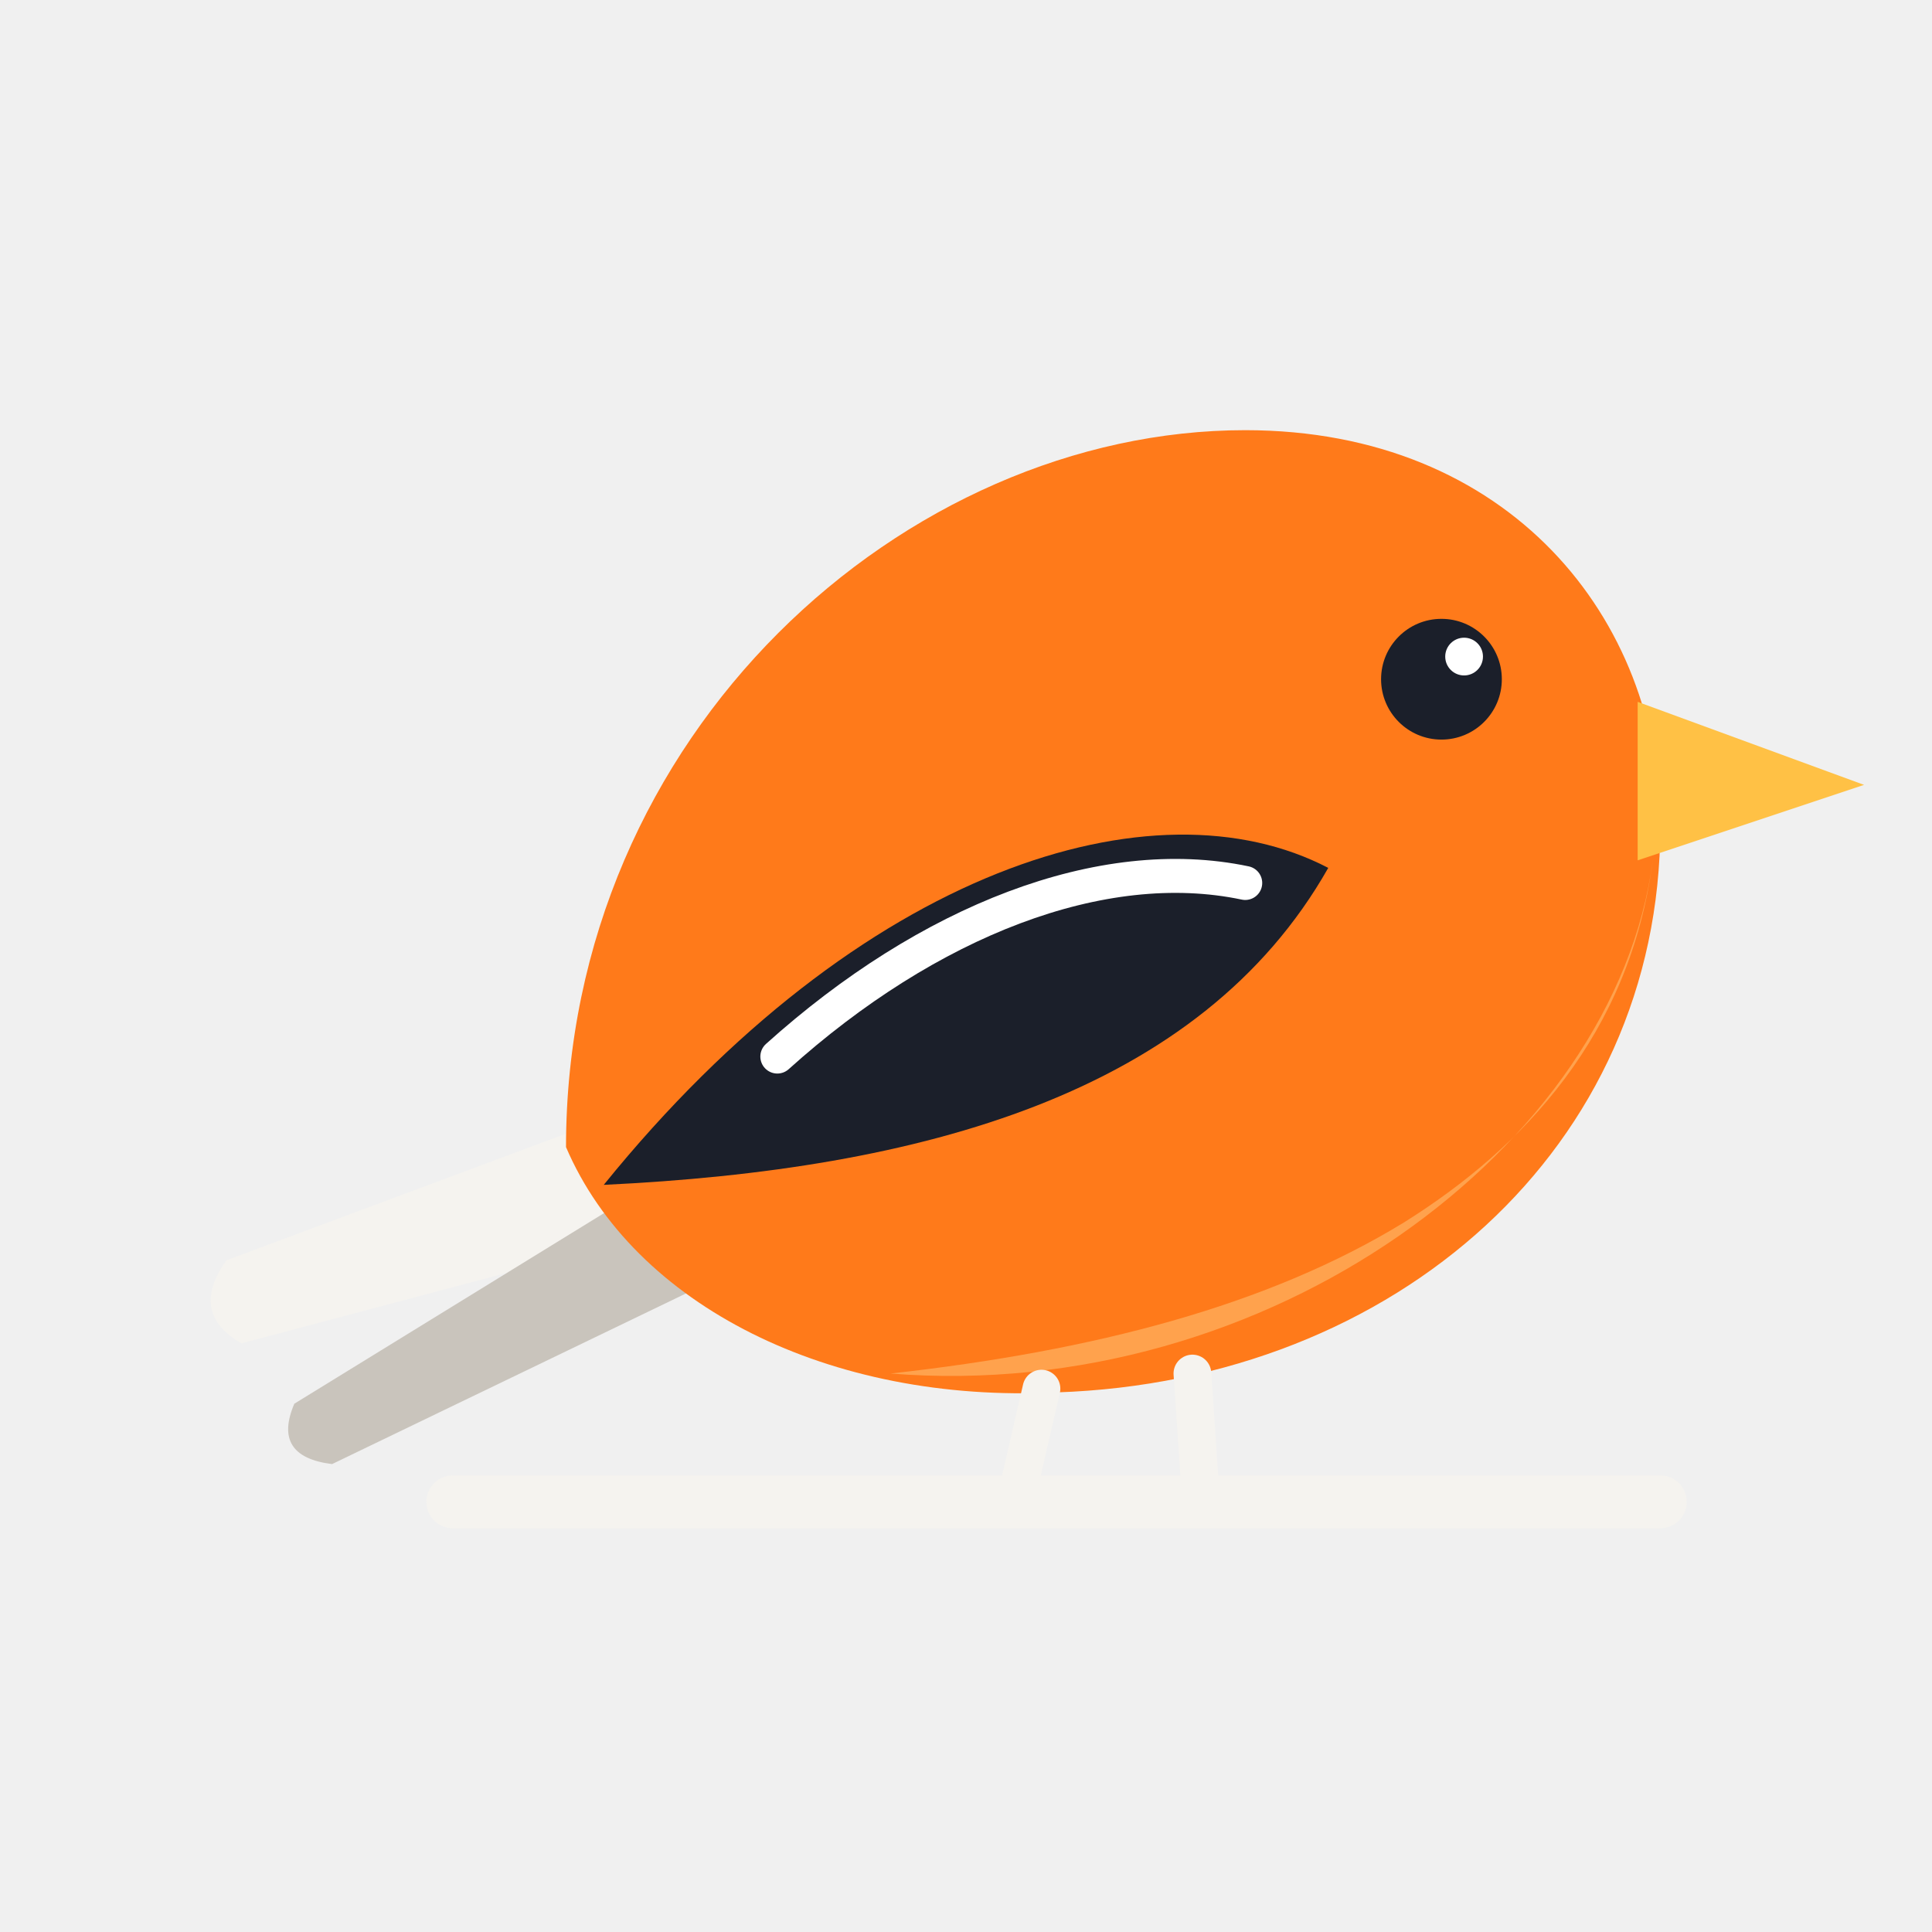
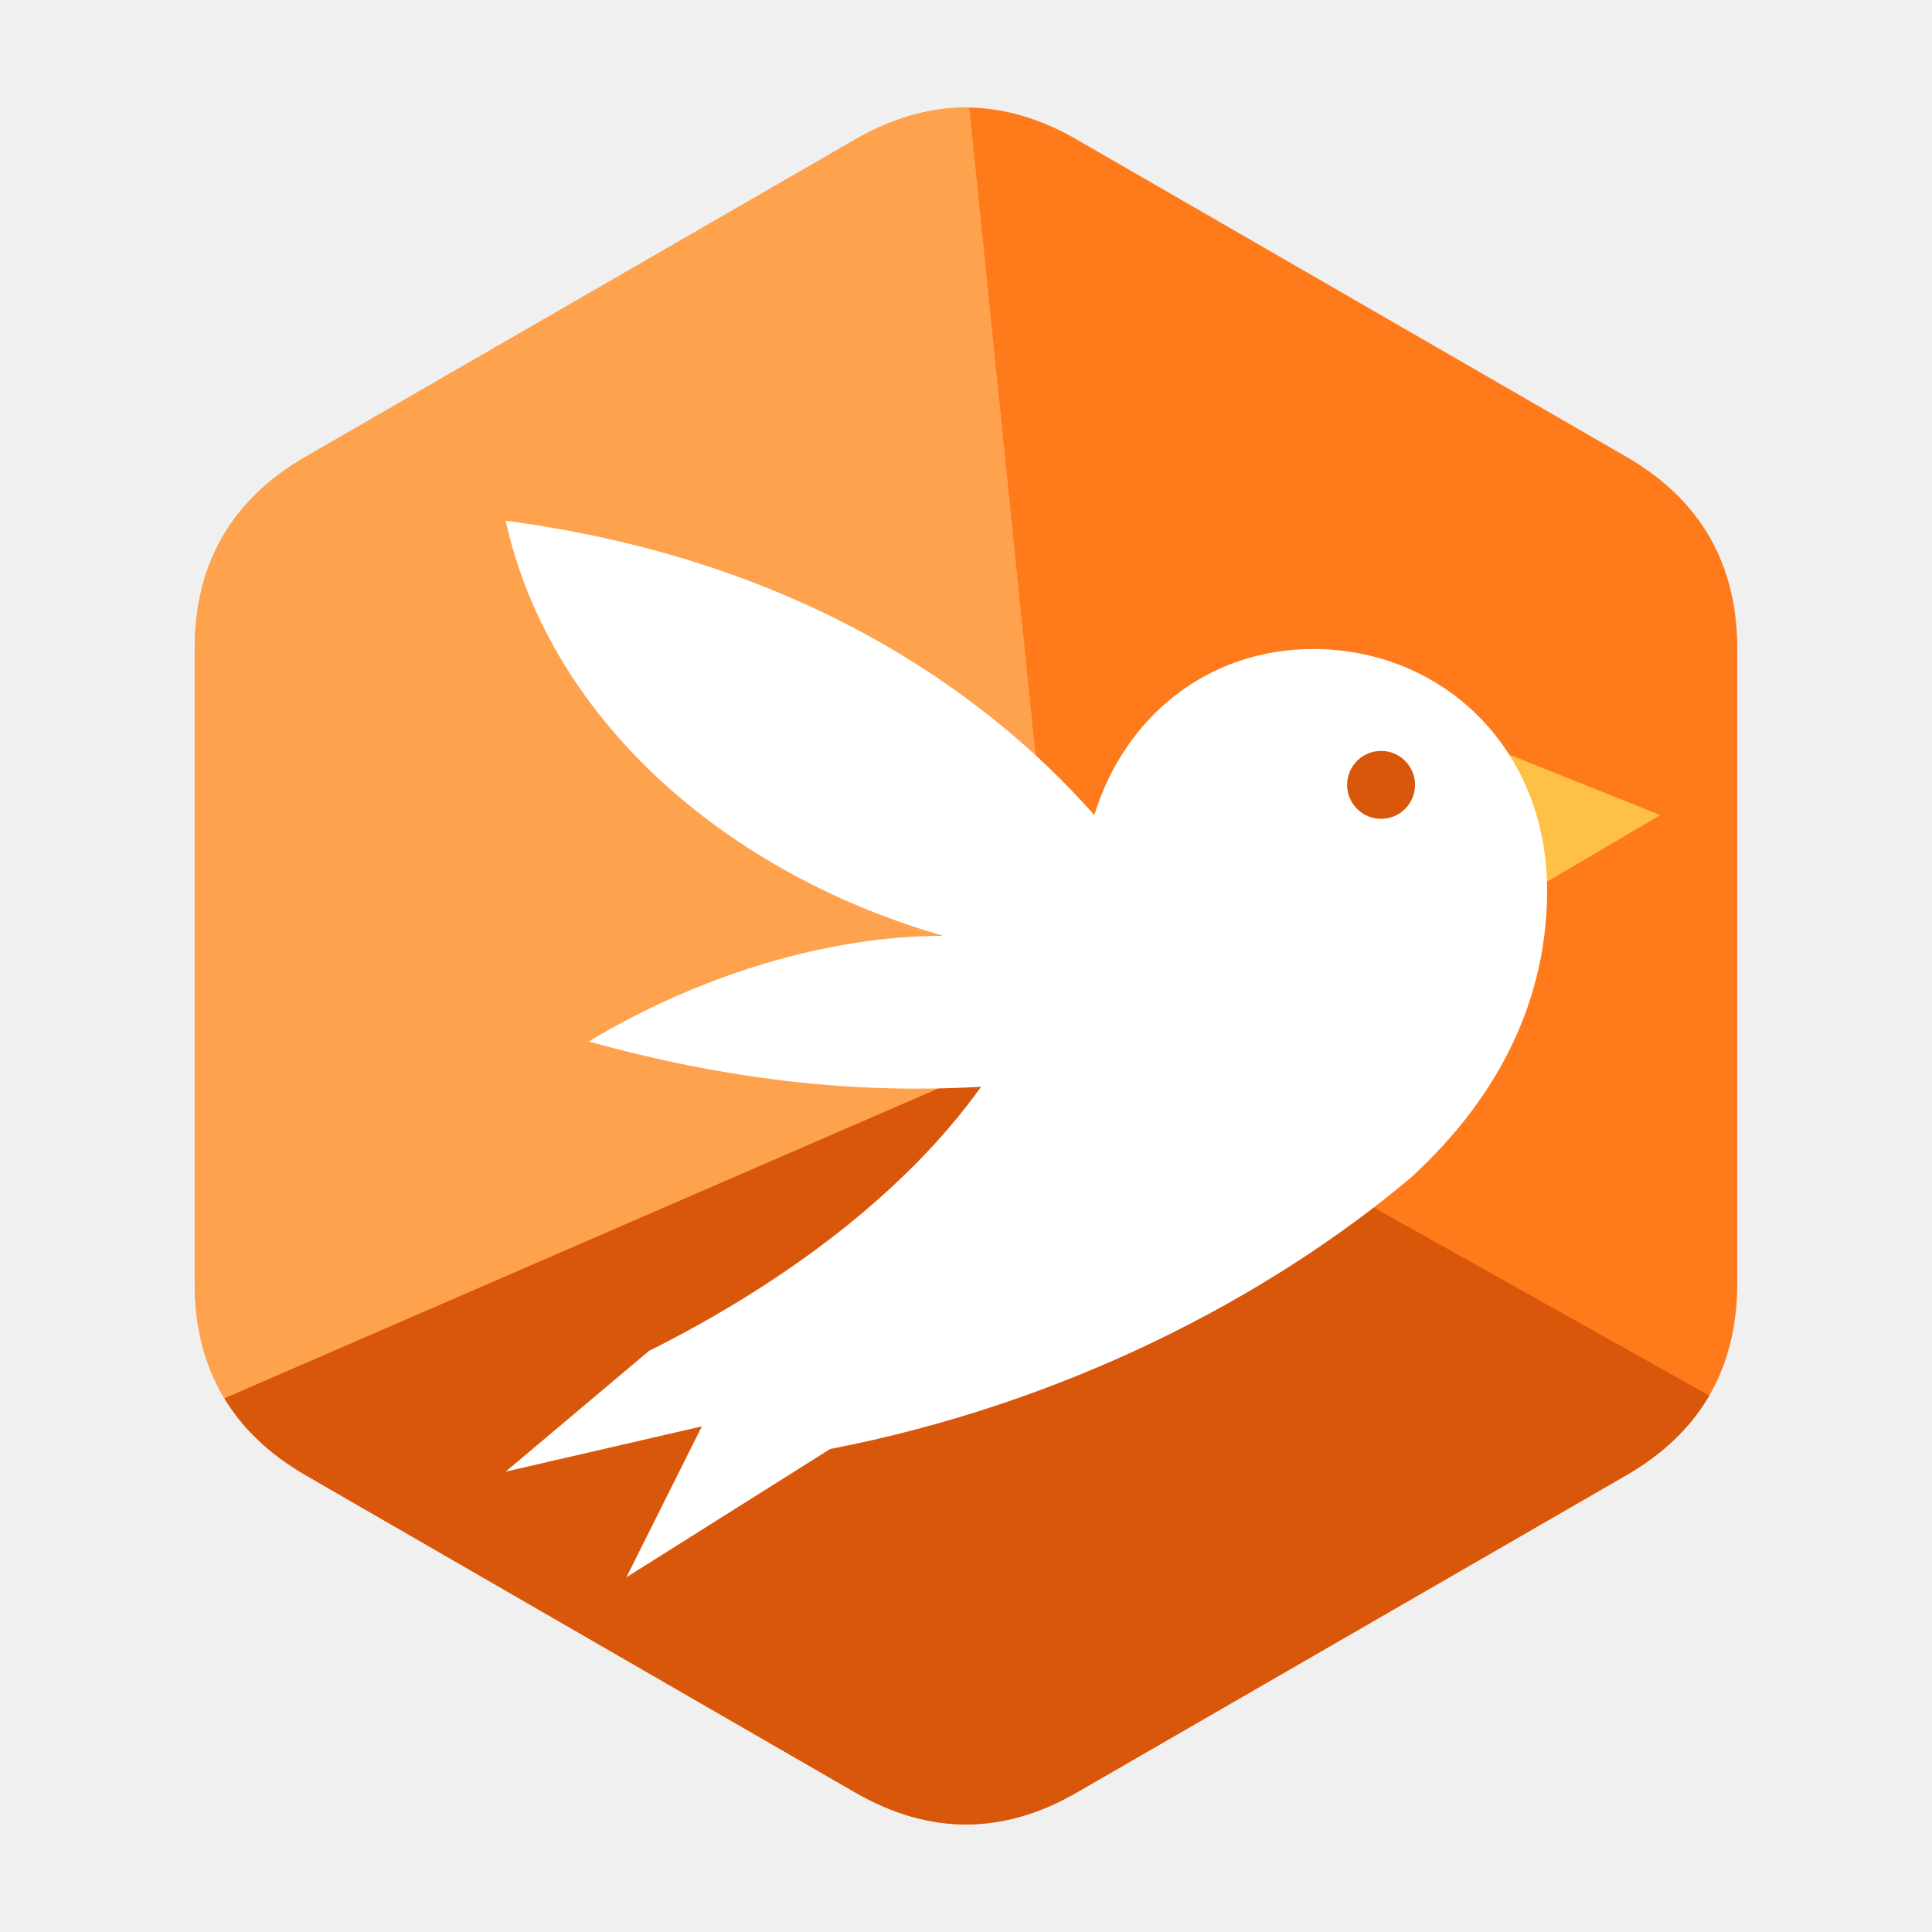
<svg xmlns="http://www.w3.org/2000/svg" viewBox="0 0 512 512" width="512" height="512">
-   <g transform="translate(0 -26)">
-     <path d="M178 316 L60 360 Q50 374 64 382 L192 348 Z" fill="#F5F3EF" />
-     <path d="M182 334 L78 398 Q72 412 88 414 L200 360 Z" fill="#C9C4BC" />
-     <path d="M150 330 C150 220 240 140 330 140 C400 140 440 190 440 245 C440 330 370 392 280 395 C220 398 168 372 150 330 Z" fill="#FF7A1A" />
-     <path d="M236 390 C336 398 428 330 438 254 C432 300 404 330 372 350 C336 372 290 384 236 390 Z" fill="#FFA24D" />
-     <path d="M352 256 C306 232 228 256 160 340 C244 336 318 316 352 256 Z" fill="#1B1F2A" />
-     <path d="M330 260 C292 252 246 270 206 306" fill="none" stroke="#FFFFFF" stroke-width="9" stroke-linecap="round" />
-     <path d="M434 212 L494 234 L434 254 Z" fill="#FFC145" />
-     <circle cx="382" cy="206" r="16" fill="#1B1F2A" />
-     <circle cx="388" cy="200" r="5" fill="#FFFFFF" />
-     <path d="M276 394 L270 420 M316 390 L318 420" stroke="#F5F3EF" stroke-width="10" stroke-linecap="round" />
-     <path d="M120 424 L440 424" stroke="#F5F3EF" stroke-width="14" stroke-linecap="round" />
+   <defs>
+     <clipPath id="hex">
+       <path d="M226.6 37.0 Q256.0 20.0 285.4 37.0 L430.9 121.0 Q460.4 138.0 460.4 172.0 L460.4 340.0 Q460.4 374.0 430.9 391.0 L285.4 475.0 Q256.0 492.0 226.6 475.0 L81.1 391.0 Q51.6 374.0 51.6 340.0 L51.6 172.0 Q51.6 138.0 81.1 121.0 Z" />
+     </clipPath>
+   </defs>
+   <g clip-path="url(#hex)">
+     <rect width="512" height="512" fill="#FF7A1A" />
+     <path d="M256.0 20.0 L282.0 274.0 L51.6 374.0 L51.6 138.0 Z" fill="#FFA24D" />
+     <path d="M51.6 374.0 L282.0 274.0 L460.4 374.0 L256.0 492.0 Z" fill="#D9570B" />
+   </g>
+   <g transform="translate(14 22)">
+     <path d="M 386 178 L 426 194 L 392 214 Z" fill="#FFC145" />
+     <path d="M 396 214 C 396 176 368 150 334 150 C 306 150 284 168 276 194 C 246 160 196 126 120 116 C 132 170 180 210 236 226 C 206 226 172 236 142 254 C 178 264 212 268 246 266 C 226 294 194 318 158 336 L 120 368 L 172 356 L 152 396 L 206 362 C 268 350 322 322 360 290 C 384 268 396 242 396 214 Z" fill="#FFFFFF" />
+     <circle cx="352" cy="186" r="9" fill="#D9570B" />
  </g>
</svg>
